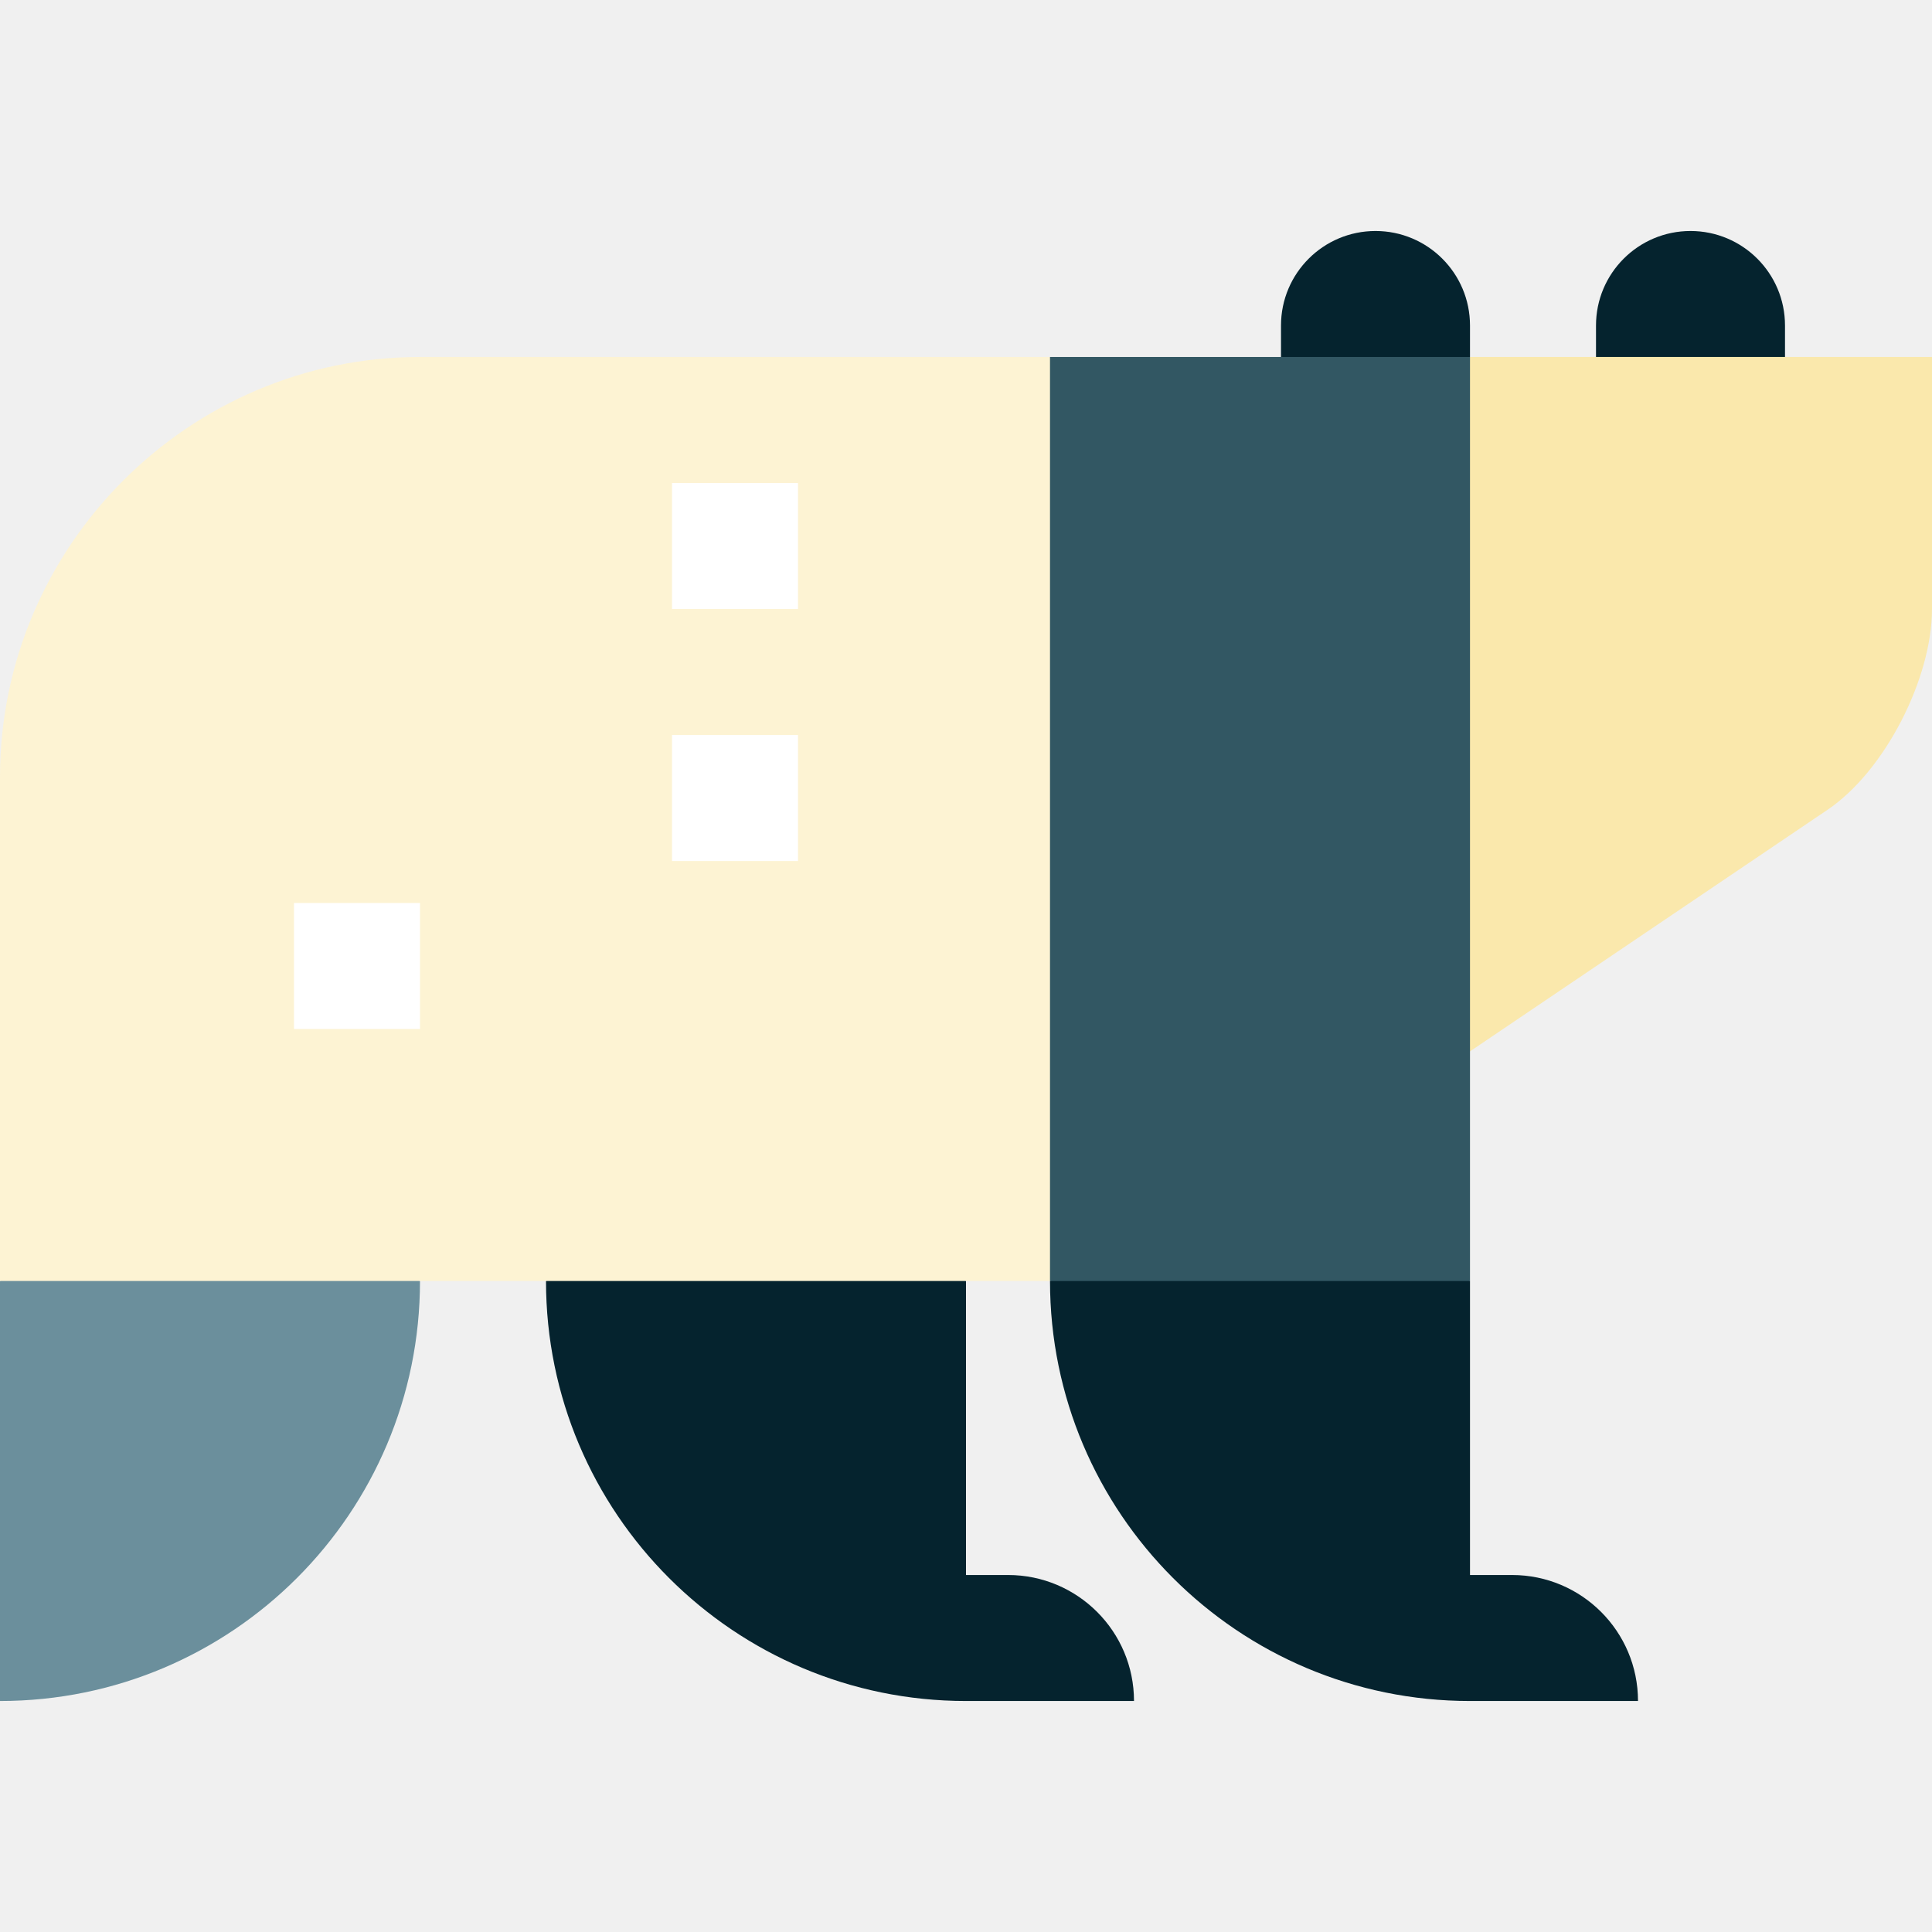
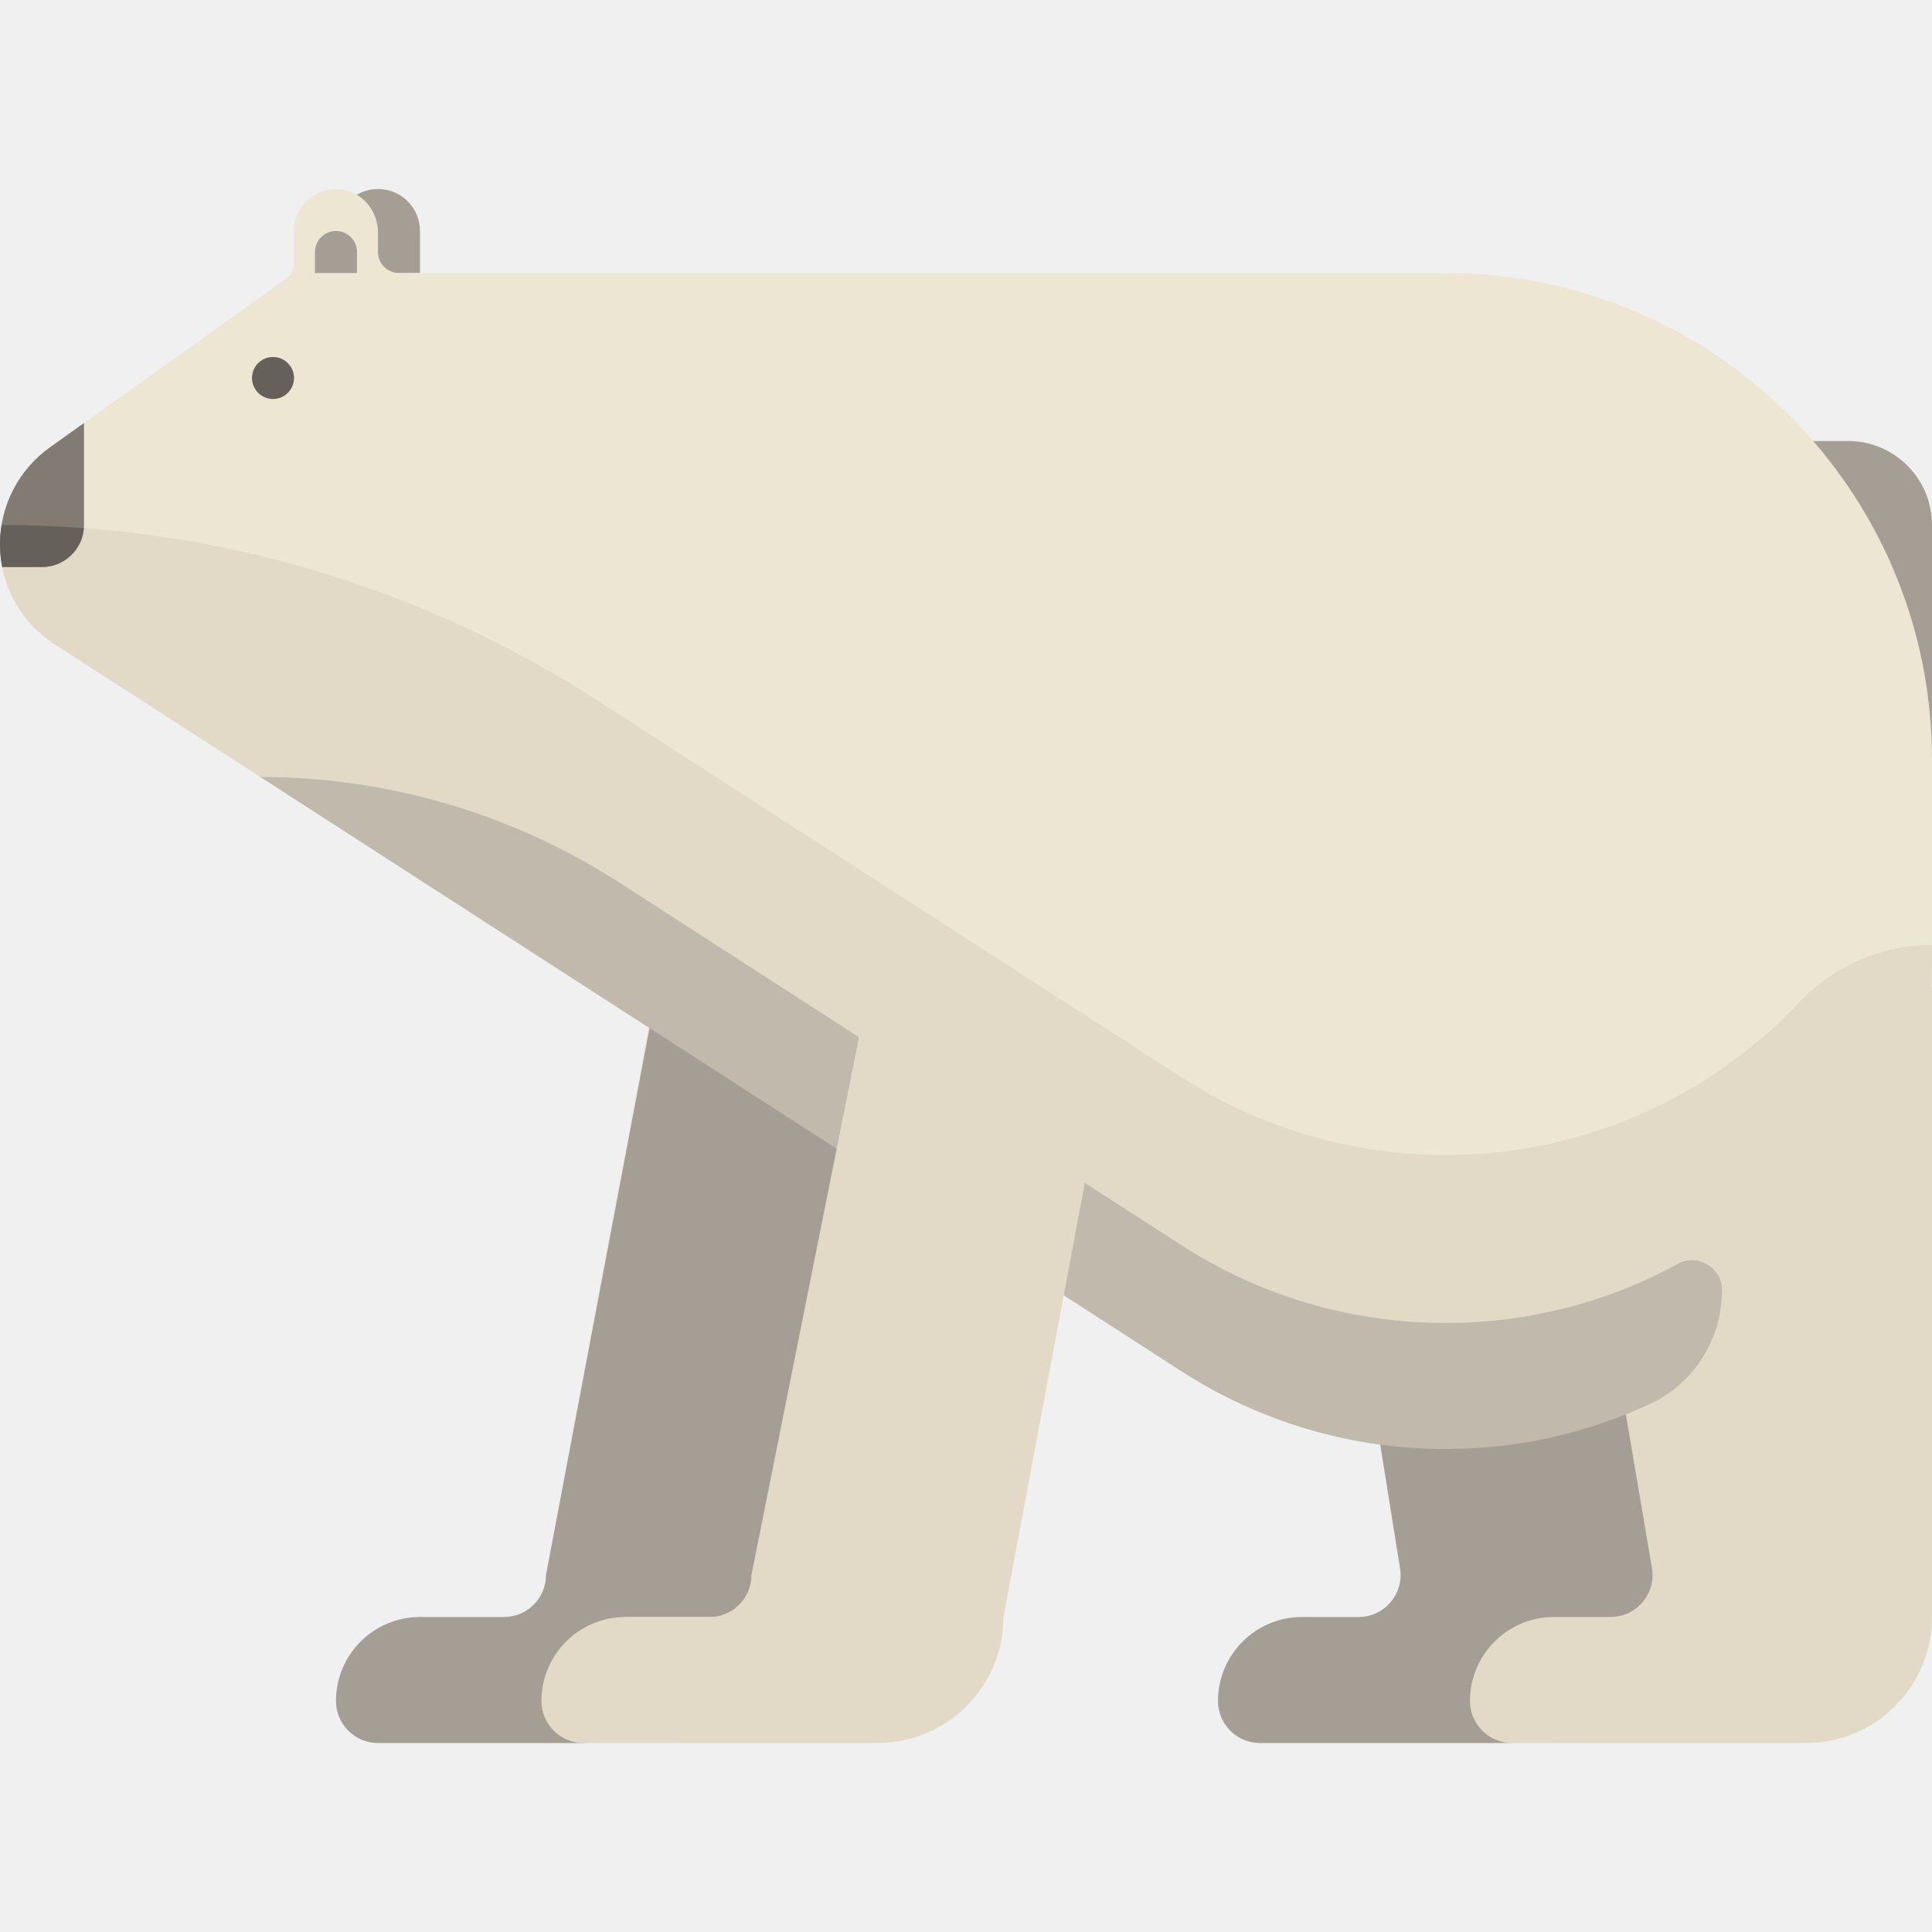
- <svg xmlns="http://www.w3.org/2000/svg" version="1.1" id="Layer_1" x="0px" y="0px" viewBox="0 0 512 512" style="enable-background:new 0 0 512 512;" xml:space="preserve">
-   <g>
-     <path style="fill:#05232E;" d="M389.565,94.609v-8.348c0-13.831-11.213-25.043-25.043-25.043   c-13.831,0-25.043,11.213-25.043,25.043v8.348l25.971,13.727L389.565,94.609z" />
-     <path style="fill:#05232E;" d="M473.043,86.261c0-13.831-11.213-25.043-25.043-25.043c-13.831,0-25.043,11.213-25.043,25.043v8.348   l25.6,13.727l24.487-13.727V86.261z" />
+ <svg xmlns="http://www.w3.org/2000/svg" version="1.1" id="Layer_1" x="0px" y="0px" viewBox="0 0 460 460" style="enable-background:new 0 0 460 460;" xml:space="preserve">
+   <g id="XMLID_2502_">
+     <path id="XMLID_1830_" style="fill:#A59E95;" d="M100,65H80V55c0-5.523,4.477-10,10-10s10,4.477,10,10V65z" />
+     <path id="XMLID_1828_" style="fill:#A59E95;" d="M460,125v60h-20h-40h-20v-20v-60h60C451.046,105,460,113.954,460,125z" />
+     <path id="XMLID_1422_" style="fill:#EDE6D3;" d="M460,180.867v48.266c0,43.733-24.233,81.802-60,101.526V385   c0,16.569-13.431,30-30,30h-30h-40c-5.523,0-10-4.477-10-10c0-11.046,8.954-20,20-20h13.473c6.153,0,10.846-5.504,9.874-11.58   l-4.716-29.476c-16.798-2.268-32.963-8.19-47.313-17.448l-72.211-46.588L190,385c0,16.569-13.431,30-30,30h-30H90   c-5.523,0-10-4.477-10-10c0-11.046,8.954-20,20-20h13.473H120c5.523,0,10-4.477,10-10l24.442-130.36L12.965,153.364   C4.883,148.15,0,139.189,0,129.572l0,0c0-9.144,4.416-17.725,11.857-23.041l56.049-40.035C69.22,65.557,70,64.042,70,62.427V55   c0-5.743,4.842-10.355,10.666-9.978C85.981,45.366,90,50.016,90,55.343V60c0,2.761,2.239,5,5,5h249.133   C408.125,65,460,116.875,460,180.867z" />
+     <path id="XMLID_996_" style="fill:#E2DAC7;" d="M460,225v4.133C460,293.125,408.125,345,344.133,345l0,0   c-22.282,0-44.091-6.425-62.815-18.504L12.965,153.364C4.883,148.15,0,139.189,0,129.572l0,0c0-1.545,0.136-3.072,0.382-4.571l0,0   c50.343,0,99.618,14.516,141.92,41.808l139.016,89.688C300.042,268.575,321.851,275,344.133,275l0,0   c33.256,0,63.236-14.012,84.364-36.454C436.665,229.871,448.084,225,460,225z" />
+     <path id="XMLID_1816_" style="fill:#66605A;" d="M70,90c0,2.761-2.239,5-5,5s-5-2.239-5-5s2.239-5,5-5S70,87.239,70,90z" />
+     <path id="XMLID_2240_" style="fill:#827B73;" d="M20,100.714V125c0,5.523-4.477,10-10,10H0.528C0.182,133.229,0,131.413,0,129.572   l0,0c0-9.144,4.416-17.725,11.857-23.041L20,100.714z" />
+     <path id="XMLID_1819_" style="fill:#66605A;" d="M0.382,125c-0.113,0.688-0.196,1.384-0.26,2.082   c-0.009,0.107-0.021,0.213-0.029,0.32C0.036,128.122,0,128.844,0,129.572l0,0c0,0.538,0.021,1.073,0.051,1.607   c0.011,0.186,0.026,0.37,0.041,0.555c0.026,0.347,0.059,0.692,0.099,1.036c0.025,0.216,0.05,0.433,0.079,0.648   c0.046,0.335,0.101,0.667,0.159,0.999c0.034,0.194,0.062,0.39,0.1,0.583l0,0H10c5.273,0,9.583-4.085,9.963-9.261   C13.462,125.252,6.932,125,0.382,125L0.382,125z" />
+     <path id="XMLID_1533_" style="fill:#A59E95;" d="M85,60v5H75v-5c0-2.761,2.239-5,5-5S85,57.239,85,60z" />
+     <path id="XMLID_1011_" style="fill:#E2DAC7;" d="M460,235v150c0,16.569-13.431,30-30,30h-30h-40c-5.523,0-10-4.477-10-10l0,0   c0-11.046,8.954-20,20-20h13.473c6.153,0,10.846-5.504,9.874-11.58L380,295L460,235z" />
+     <path id="XMLID_1354_" style="fill:#A59E95;" d="M393.347,373.42c0.972,6.076-3.721,11.58-9.874,11.58H370   c-11.046,0-20,8.954-20,20c0,5.523,4.477,10,10,10h-20h-40c-5.523,0-10-4.477-10-10c0-11.046,8.954-20,20-20h13.473   c6.153,0,10.846-5.504,9.874-11.58L325.6,325h59.506L393.347,373.42z" />
+     <path id="XMLID_1065_" style="fill:#A59E95;" d="M202.11,260.988L180,375c0,5.523-4.477,10-10,10h-6.527H150   c-11.046,0-20,8.954-20,20c0,5.523,4.477,10,10,10h-10H90c-5.523,0-10-4.477-10-10c0-11.046,8.954-20,20-20h13.473H120   c5.523,0,10-4.477,10-10l27-142.667L202.11,260.988z" />
+     <path id="XMLID_1060_" style="fill:#C1BAAC;" d="M410,307.165L410,307.165c0,11.557-6.589,22.194-17.066,27.072   C378.105,341.142,361.572,345,344.133,345l0,0c-22.282,0-44.091-6.425-62.815-18.504L62,185c30.355,0,60.066,8.753,85.574,25.209   l133.745,86.287C300.042,308.575,321.851,315,344.133,315l0,0c20.064,0,38.932-5.106,55.385-14.083   C404.243,298.339,410,301.783,410,307.165z" />
+     <path id="XMLID_1000_" style="fill:#E2DAC7;" d="M257.859,283.972L238.917,385c0,16.569-13.431,30-30,30h-30h-40   c-5.523,0-10-4.477-10-10l0,0c0-11.046,8.954-20,20-20h13.473h6.527c5.523,0,10-4.477,10-10l30-150l0,0   C240.096,225,263.605,253.327,257.859,283.972z" />
  </g>
-   <path style="fill:#FAE8AC;" d="M389.565,94.609l-61.217,78.284l61.217,105.729l94.767-64.032  C499.549,204.308,512,179.757,512,161.391V94.609H389.565z" />
-   <path style="fill:#6B8F9C;" d="M0,450.783c61.472,0,111.304-49.833,111.304-111.304L56.023,307.2L0,339.478V450.783z" />
-   <g>
-     <path style="fill:#05232E;" d="M389.565,450.783h44.522c0-18.442-14.949-33.391-33.391-33.391h-11.13v-77.913l-53.055-36.73   l-58.249,36.73C278.261,400.949,328.094,450.783,389.565,450.783z" />
-     <path style="fill:#05232E;" d="M256,450.783h44.522c0-18.442-14.949-33.391-33.391-33.391H256v-77.913l-53.055-41.183   l-58.249,41.183C144.696,400.949,194.528,450.783,256,450.783z" />
-   </g>
-   <path style="fill:#FDF3D3;" d="M111.304,94.609C50.087,94.609,0,144.696,0,205.913v133.565h278.261l59.734-113.901L278.261,94.609  H111.304z" />
-   <g>
-     <rect x="178.087" y="128" style="fill:#FFFFFF;" width="33.391" height="33.391" />
-     <rect x="178.087" y="194.783" style="fill:#FFFFFF;" width="33.391" height="33.391" />
-     <rect x="77.913" y="239.304" style="fill:#FFFFFF;" width="33.391" height="33.391" />
-   </g>
-   <rect x="278.261" y="94.609" style="fill:#325763;" width="111.304" height="244.87" />
</svg>
